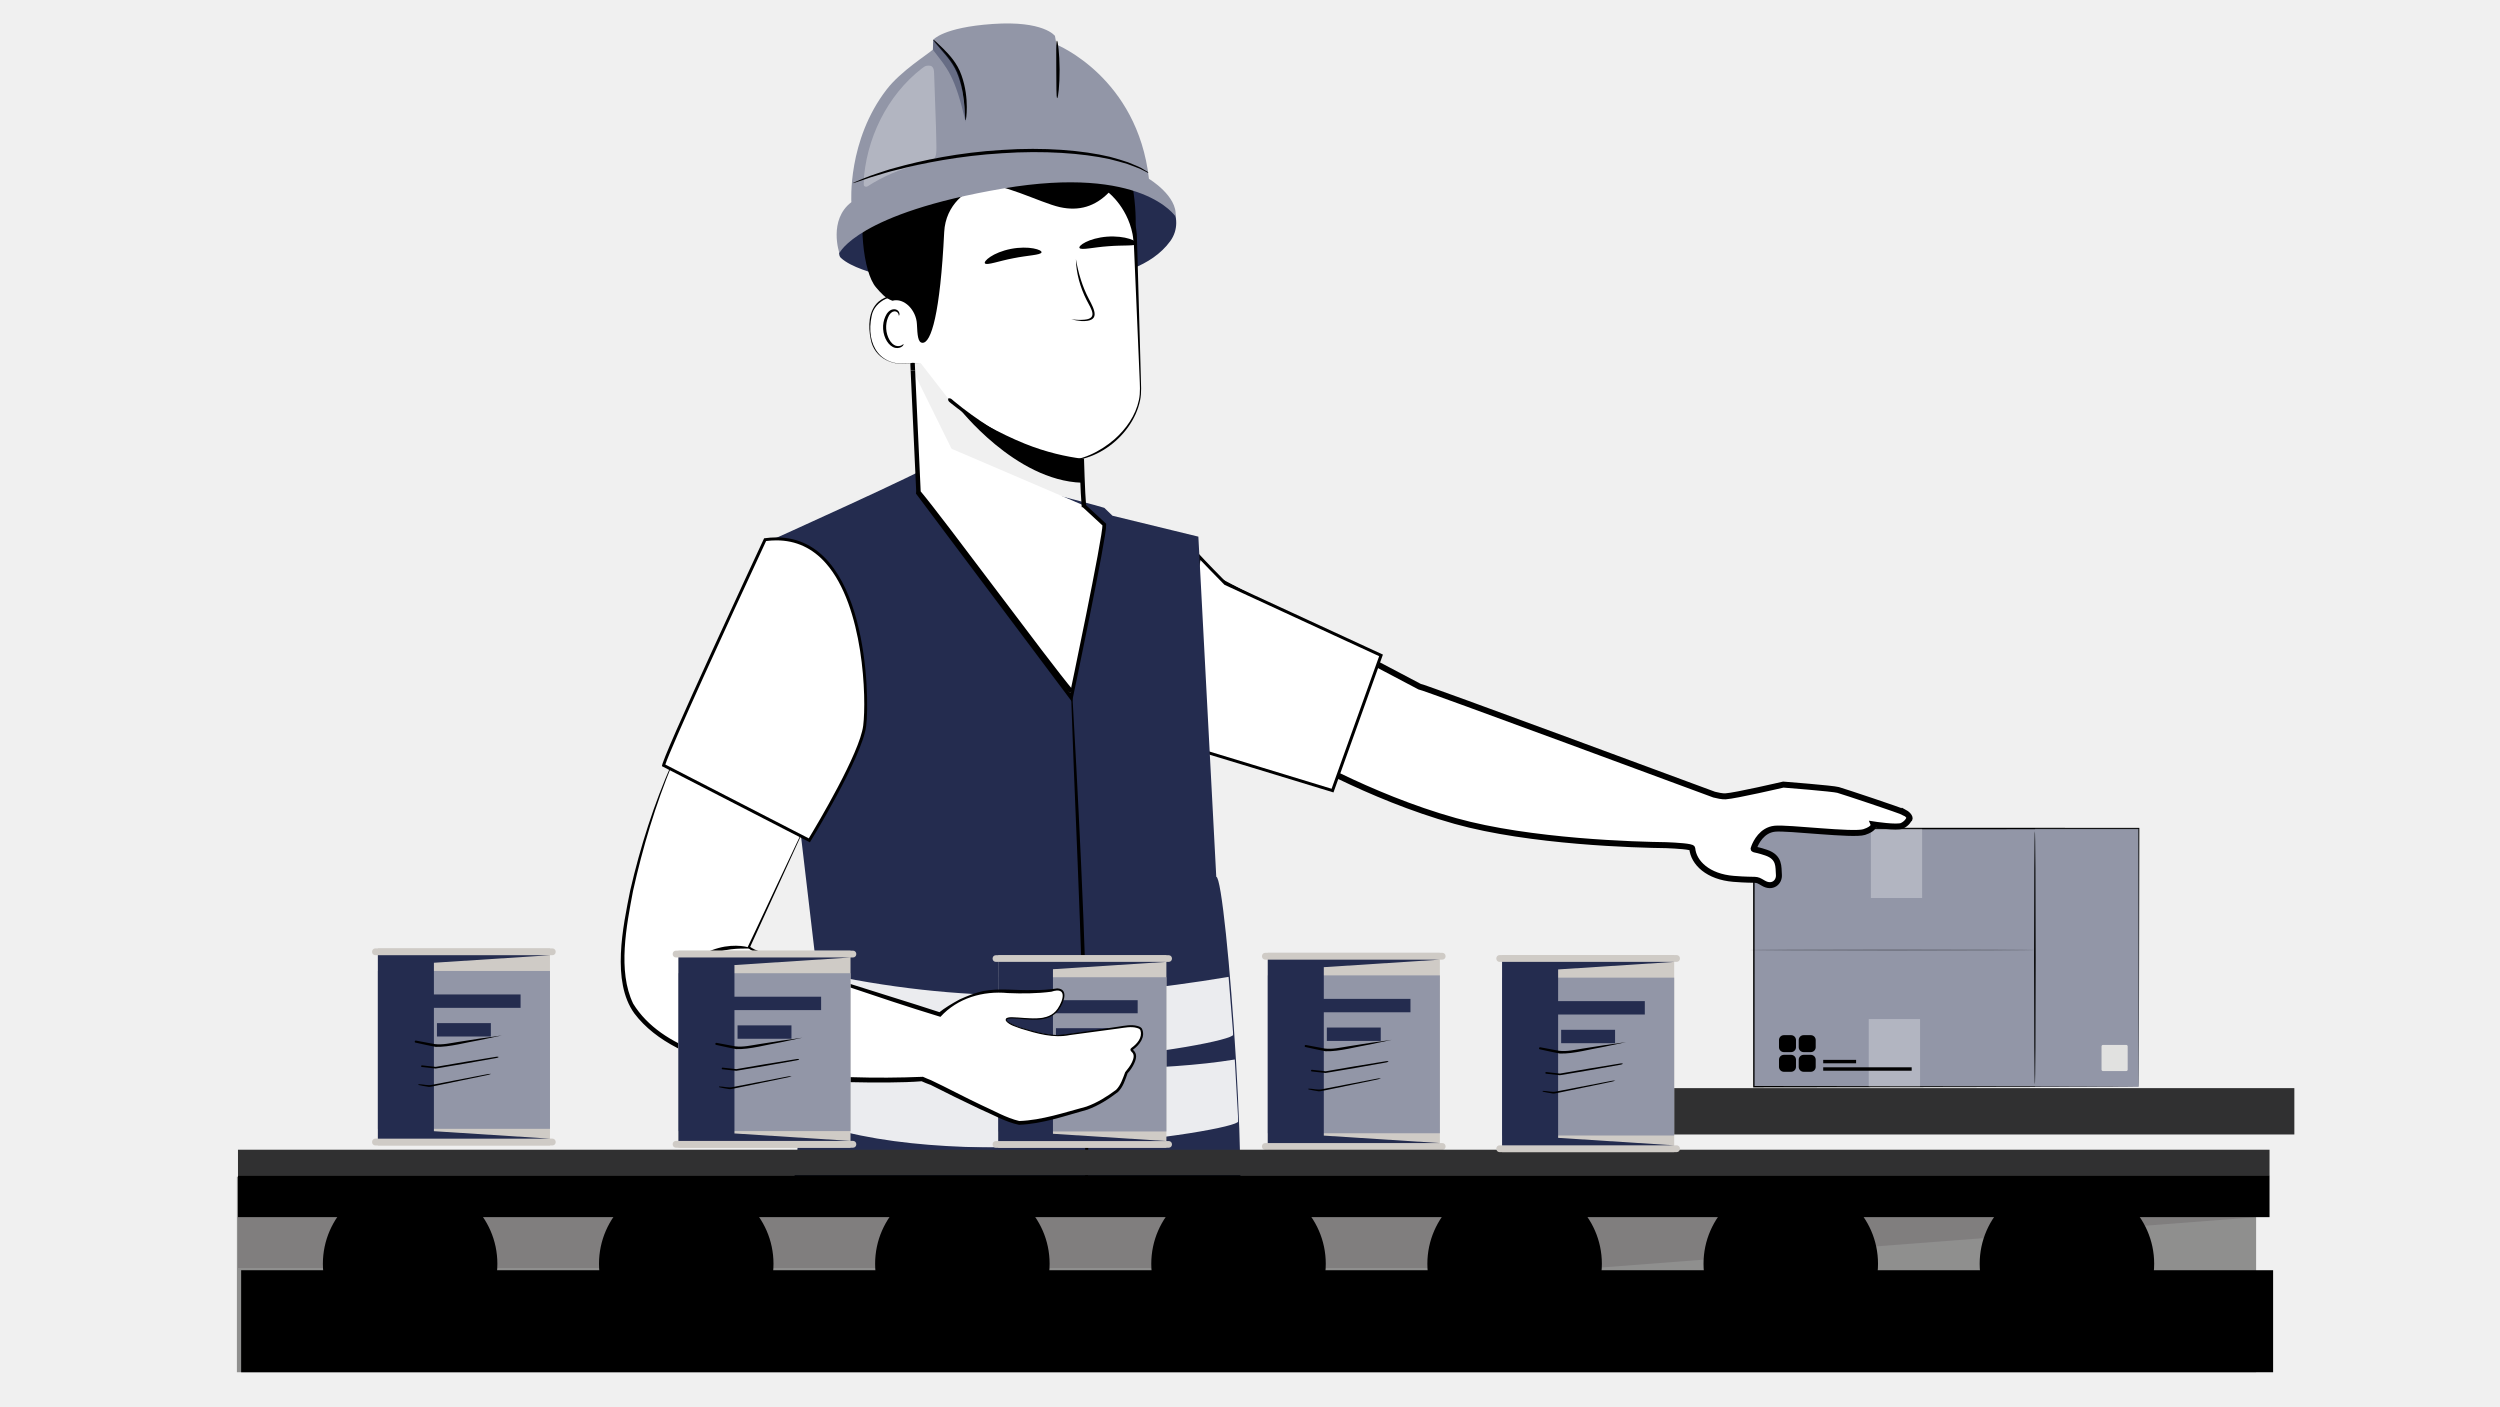
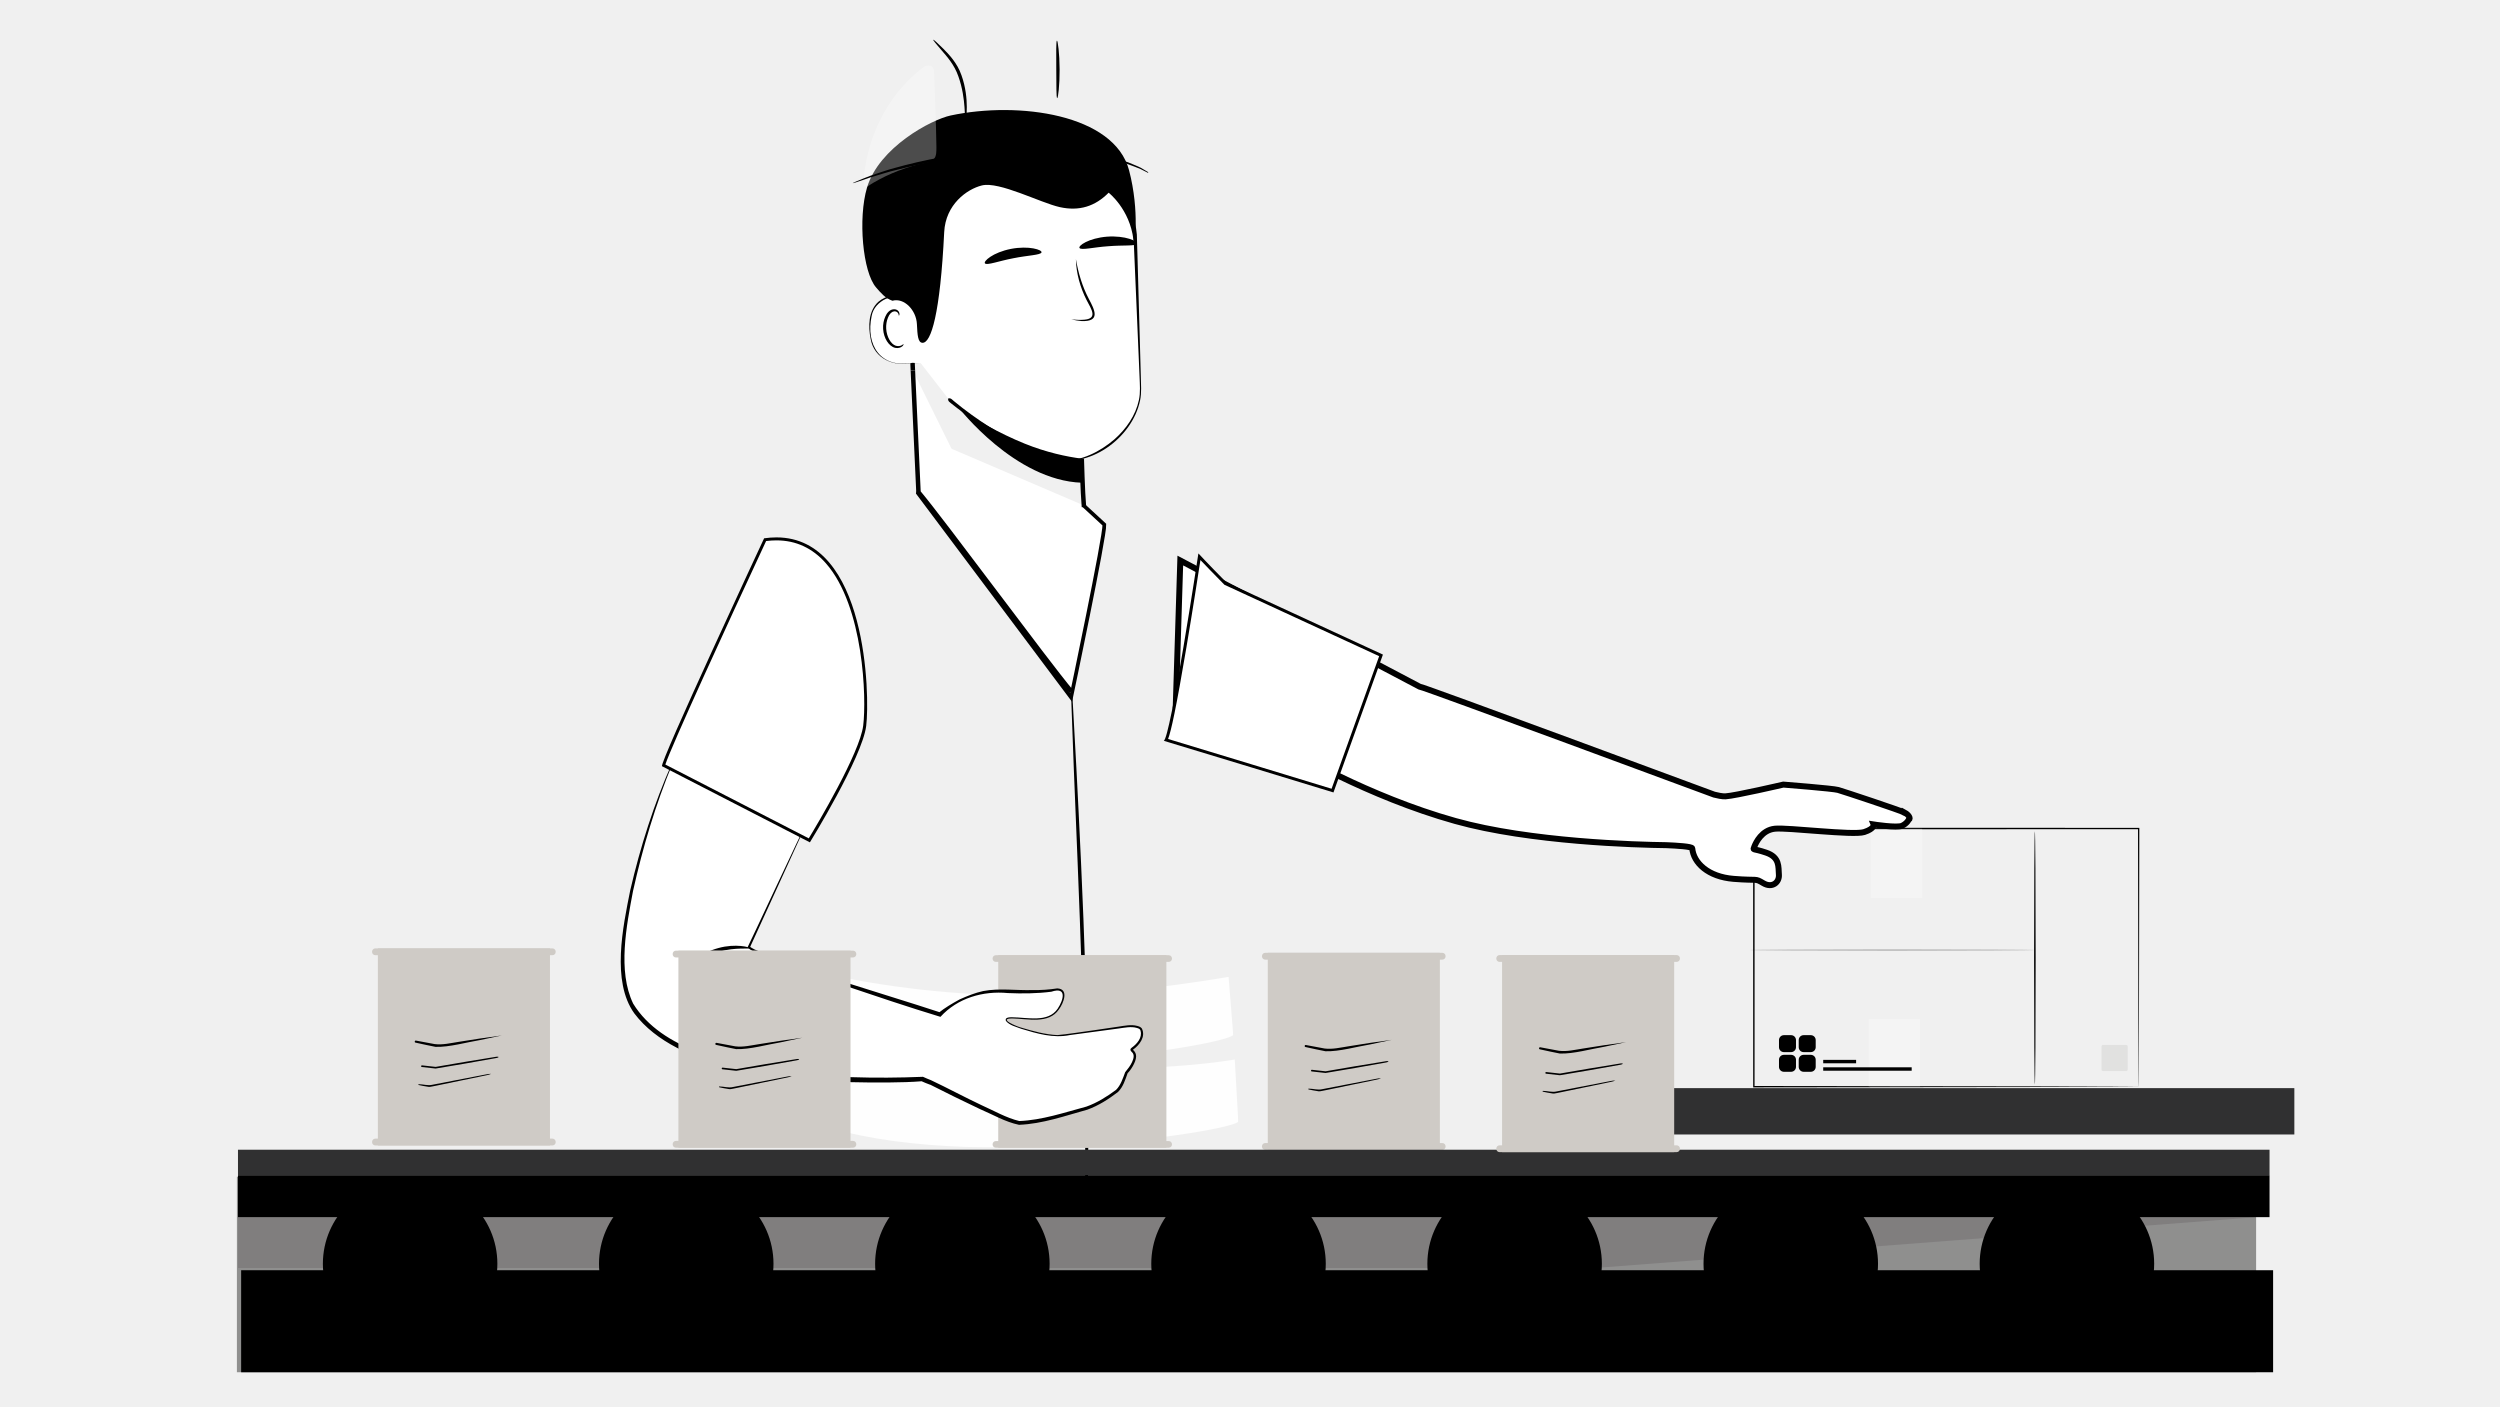
<svg xmlns="http://www.w3.org/2000/svg" width="640" height="360" viewBox="0 0 640 360" fill="none">
-   <path d="M547.494 212.109H448.984V278.2H547.494V212.109Z" fill="#9296A7" />
+   <defs>
+     <ref id="colorOne" param="c1" default="#242C4F" />
+     <ref id="colorTwo" param="c2" default="#9296A7" />
+   </defs>
+   <path d="M547.494 212.109H448.984V278.2H547.494V212.109Z" fill="url(#colorTwo)" />
  <path d="M547.492 278.2C547.492 278.2 547.483 277.783 547.475 276.996C547.475 276.201 547.467 275.029 547.459 273.503C547.451 270.445 547.435 265.957 547.419 260.208C547.395 248.727 547.371 232.221 547.331 212.109L547.492 212.27C520.331 212.278 486.097 212.294 448.99 212.31H448.982L449.182 212.109C449.182 235.657 449.166 258.049 449.166 278.2L448.982 278.015C477.981 278.056 502.58 278.088 519.946 278.104C528.632 278.128 535.513 278.144 540.226 278.152C542.578 278.16 544.384 278.168 545.621 278.176C546.231 278.176 546.697 278.184 547.018 278.184C547.331 278.184 547.5 278.192 547.5 278.192C547.5 278.192 547.347 278.192 547.042 278.2C546.721 278.2 546.271 278.2 545.669 278.208C544.441 278.208 542.65 278.224 540.314 278.232C535.609 278.24 528.753 278.256 520.082 278.28C502.684 278.305 478.045 278.337 448.998 278.369H448.813V278.184C448.813 258.033 448.805 235.641 448.797 212.093V211.893H449.006C486.113 211.909 520.347 211.925 547.508 211.933H547.668V212.093C547.628 232.253 547.604 248.784 547.58 260.297C547.564 266.029 547.548 270.501 547.54 273.552C547.54 275.061 547.524 276.225 547.524 277.012C547.524 277.791 547.508 278.184 547.508 278.184" fill="black" />
  <g opacity="0.3">
    <mask id="mask0_5018_8256" style="mask-type:luminance" maskUnits="userSpaceOnUse" x="478" y="212" width="15" height="18">
      <path d="M492.122 212.109H478.883V229.893H492.122V212.109Z" fill="white" />
    </mask>
    <g mask="url(#mask0_5018_8256)">
      <path d="M492.122 212.109H478.883V229.893H492.122V212.109Z" fill="white" />
    </g>
  </g>
  <g opacity="0.3">
    <mask id="mask1_5018_8256" style="mask-type:luminance" maskUnits="userSpaceOnUse" x="478" y="260" width="14" height="19">
      <path d="M491.575 260.873H478.336V278.191H491.575V260.873Z" fill="white" />
    </mask>
    <g mask="url(#mask1_5018_8256)">
      <path d="M491.575 260.873H478.336V278.191H491.575V260.873Z" fill="white" />
    </g>
  </g>
  <g opacity="0.3">
    <mask id="mask2_5018_8256" style="mask-type:luminance" maskUnits="userSpaceOnUse" x="447" y="243" width="74" height="1">
      <path d="M520.933 243.004H447.914V243.405H520.933V243.004Z" fill="white" />
    </mask>
    <g mask="url(#mask2_5018_8256)">
      <path d="M520.925 243.205C520.925 243.317 504.579 243.405 484.42 243.405C464.26 243.405 447.914 243.317 447.914 243.205C447.914 243.092 464.26 243.004 484.42 243.004C504.579 243.004 520.925 243.092 520.925 243.205Z" fill="black" />
    </g>
  </g>
  <g opacity="0.61">
    <mask id="mask3_5018_8256" style="mask-type:luminance" maskUnits="userSpaceOnUse" x="520" y="212" width="28" height="67">
      <path d="M547.527 212.109H520.969V278.2H547.527V212.109Z" fill="white" />
    </mask>
    <g mask="url(#mask3_5018_8256)">
-       <path d="M547.527 212.109H520.969V278.2H547.527V212.109Z" fill="#9296A7" />
+       <path d="M547.527 212.109H520.969V278.2H547.527V212.109Z" fill="url(#colorTwo)" />
    </g>
  </g>
  <path d="M544.319 274.194H538.362C538.161 274.194 537.992 274.025 537.992 273.824V267.867C537.992 267.667 538.161 267.498 538.362 267.498H544.319C544.519 267.498 544.688 267.667 544.688 267.867V273.824C544.688 274.025 544.519 274.194 544.319 274.194Z" fill="#E1E1E0" />
  <path d="M520.927 277.645C520.815 277.645 520.727 263.13 520.727 245.218C520.727 227.307 520.815 212.791 520.927 212.791C521.04 212.791 521.128 227.307 521.128 245.218C521.128 263.13 521.04 277.645 520.927 277.645Z" fill="black" />
  <path d="M487.607 208.039C486.531 207.453 471.879 202.604 470.555 202.227C469.23 201.849 456.537 200.854 456.537 200.854C456.537 200.854 444.245 203.72 441.716 203.864C441.339 203.889 440.841 203.832 440.263 203.736C439.821 203.664 439.332 203.551 438.826 203.423C438.826 203.423 364.578 175.893 363.366 175.757L302.156 143.498L300.992 180.855L330.473 192.175C330.473 192.175 350.087 203.889 372.566 210.175C391.763 215.554 419.036 216.269 426.59 216.365C429.135 216.469 433.174 216.702 433.214 217.184C433.551 220.893 437.268 224.466 443.804 224.988C450.339 225.509 449.151 224.755 451.415 226.095C453.687 227.444 455.557 225.879 455.397 223.896C455.236 221.913 455.662 219.48 452.137 218.276C448.613 217.071 448.701 217.794 449.11 216.734C449.52 215.682 451.021 212.503 454.345 212.15C457.669 211.797 474.424 213.916 477.226 213.009C480.02 212.102 479.619 211.058 479.619 211.058C479.619 211.058 485.664 212.005 486.949 211.387C488.233 210.769 488.659 209.798 488.659 209.798C489.189 209.637 488.691 208.609 487.607 208.023" fill="white" />
  <path d="M487.607 208.039C486.531 207.453 471.879 202.604 470.555 202.227C469.23 201.849 456.537 200.854 456.537 200.854C456.537 200.854 444.245 203.72 441.716 203.864C441.339 203.889 440.841 203.832 440.263 203.736C439.821 203.664 439.332 203.551 438.826 203.423C438.826 203.423 364.578 175.893 363.366 175.757L302.156 143.498L300.992 180.855L330.473 192.175C330.473 192.175 350.087 203.889 372.566 210.175C391.763 215.554 419.036 216.269 426.59 216.365C429.135 216.469 433.174 216.702 433.214 217.184C433.551 220.893 437.268 224.466 443.804 224.988C450.339 225.509 449.151 224.755 451.415 226.095C453.687 227.444 455.557 225.879 455.397 223.896C455.236 221.913 455.662 219.48 452.137 218.276C448.613 217.071 448.701 217.794 449.11 216.734C449.52 215.682 451.021 212.503 454.345 212.15C457.669 211.797 474.424 213.916 477.226 213.009C480.02 212.102 479.619 211.058 479.619 211.058C479.619 211.058 485.664 212.005 486.949 211.387C488.233 210.769 488.659 209.798 488.659 209.798C489.189 209.637 488.691 208.609 487.607 208.023V208.039Z" stroke="black" stroke-width="1.53" stroke-miterlimit="10" />
  <path d="M341.123 202.394C337.285 201.222 303.429 190.881 298.523 189.428C299.182 187.991 300.418 183.029 303.341 165.671C305.043 155.58 306.608 145.391 307.042 142.533C307.973 143.521 310.109 145.777 313.641 149.341L313.689 149.39L353.543 167.783L341.123 202.394Z" fill="white" />
  <path d="M307.31 143.368C308.426 144.54 310.409 146.611 313.371 149.614L313.468 149.71L313.596 149.767L353.064 167.983L340.885 201.92C335.659 200.322 304.99 190.961 299.032 189.179C299.819 187.099 301.08 181.415 303.721 165.735C305.295 156.414 306.748 147.005 307.31 143.368ZM306.788 141.682C306.788 141.682 299.554 189.484 297.908 189.644C299.924 190.206 341.367 202.867 341.367 202.867L354.028 167.574L313.917 149.06C308.972 144.058 306.788 141.674 306.788 141.674M297.828 189.62C297.828 189.62 297.836 189.62 297.868 189.636C297.876 189.636 297.884 189.636 297.892 189.636C297.892 189.636 297.892 189.636 297.9 189.636C297.852 189.62 297.828 189.62 297.828 189.62Z" fill="black" />
-   <path d="M201.718 316.881L209.065 248.14L196.211 138.84C196.211 138.84 238.73 119.7 238.296 119.01C237.871 118.319 280.992 129.318 282.702 130.009L284.79 132.024L306.78 137.379L311.364 224.464C313.925 224.376 320.814 318.205 315.74 319.883C315.74 319.883 288.186 330.409 248.372 326.515C208.559 322.621 201.727 316.881 201.727 316.881" fill="#242C4F" />
+   <path d="M201.718 316.881L209.065 248.14L196.211 138.84C196.211 138.84 238.73 119.7 238.296 119.01C237.871 118.319 280.992 129.318 282.702 130.009L284.79 132.024L306.78 137.379L311.364 224.464C313.925 224.376 320.814 318.205 315.74 319.883C315.74 319.883 288.186 330.409 248.372 326.515C208.559 322.621 201.727 316.881 201.727 316.881" fill="url(#colorOne)" />
  <g opacity="0.91">
    <mask id="mask4_5018_8256" style="mask-type:luminance" maskUnits="userSpaceOnUse" x="205" y="270" width="112" height="24">
      <path d="M317.001 270.373H205.453V293.776H317.001V270.373Z" fill="white" />
    </mask>
    <g mask="url(#mask4_5018_8256)">
      <path d="M317.001 287.064C317.001 289.553 240.714 301.315 205.453 286.221L207.147 270.373C207.147 270.373 279.476 277.27 316.102 271.232L317.001 287.064Z" fill="white" />
    </g>
  </g>
  <g opacity="0.91">
    <mask id="mask5_5018_8256" style="mask-type:luminance" maskUnits="userSpaceOnUse" x="206" y="248" width="110" height="25">
      <path d="M315.706 248.775H206.703V272.026H315.706V248.775Z" fill="white" />
    </mask>
    <g mask="url(#mask5_5018_8256)">
      <path d="M315.706 264.873C315.706 267.361 241.619 279.765 206.703 264.672L208.534 248.775C246.412 257.141 278.285 256.13 314.518 250.084L315.706 264.873Z" fill="white" />
    </g>
  </g>
  <path d="M277.576 327.005C277.576 327.005 277.656 326.475 277.729 325.456C277.793 324.356 277.873 322.87 277.97 321.008C278.17 317.146 278.355 311.55 278.475 304.63C278.748 290.796 278.596 271.68 277.913 250.582C277.231 229.475 276.276 210.391 275.553 196.582C275.176 189.741 274.871 184.178 274.654 180.228C274.533 178.365 274.437 176.888 274.365 175.788C274.293 174.768 274.236 174.238 274.196 174.238C274.164 174.238 274.156 174.776 274.172 175.796C274.204 176.896 274.236 178.381 274.284 180.252C274.429 184.21 274.638 189.773 274.887 196.622C275.433 210.439 276.284 229.531 276.974 250.622C277.648 271.705 277.905 290.804 277.809 304.63C277.769 311.542 277.697 317.138 277.6 321C277.576 322.862 277.552 324.348 277.536 325.456C277.536 326.475 277.544 327.013 277.576 327.013" fill="black" />
  <path d="M277.334 129.343L282.713 134.304C282.882 137.219 274.195 178.534 274.195 178.534L235.016 126.268L239.632 113.189" fill="white" />
  <path d="M277.334 129.343L282.713 134.304C282.882 137.219 274.195 178.534 274.195 178.534L235.016 126.268L239.632 113.189" stroke="black" stroke-width="0.96" stroke-miterlimit="10" />
-   <path d="M299.842 52.422C298.597 50.214 297.289 48.608 294.952 47.612C274.078 38.741 250.017 39.504 228.292 46.031C222.648 47.725 212.588 63.549 215.253 66.006C217.919 68.463 223.37 69.883 226.863 70.847C243.474 75.439 261.128 74.227 278.157 71.561C282.155 70.935 286.169 70.221 289.935 68.751C293.7 67.274 297.241 64.986 299.609 61.703C301.616 58.917 301.536 55.408 299.85 52.413" fill="#242C4F" />
+   <path d="M299.842 52.422C298.597 50.214 297.289 48.608 294.952 47.612C274.078 38.741 250.017 39.504 228.292 46.031C222.648 47.725 212.588 63.549 215.253 66.006C217.919 68.463 223.37 69.883 226.863 70.847C243.474 75.439 261.128 74.227 278.157 71.561C282.155 70.935 286.169 70.221 289.935 68.751C293.7 67.274 297.241 64.986 299.609 61.703C301.616 58.917 301.536 55.408 299.85 52.413" fill="url(#colorOne)" />
  <path d="M233.695 94.82L235.132 126.011C241.579 133.694 267.8 169.357 274.255 177.04" fill="white" />
  <path d="M233.695 94.82L235.132 126.011C241.579 133.694 267.8 169.357 274.255 177.04" stroke="black" stroke-width="1.15" stroke-miterlimit="10" />
  <path d="M233.609 92.879L233.698 94.822" stroke="black" stroke-width="1.15" stroke-miterlimit="10" />
  <path d="M277.492 129.8C277.154 125.906 276.93 117.404 276.93 117.404L277.492 129.8Z" fill="white" />
  <path d="M277.492 129.8C277.154 125.906 276.93 117.404 276.93 117.404" stroke="black" stroke-width="1.15" stroke-miterlimit="10" />
  <path d="M242.722 102.015C251.755 109.987 267.796 117.992 272.051 118.008C282.841 118.064 292.764 107.972 291.961 98.643L290.588 59.881C289.786 50.552 281.564 43.632 272.235 44.434L246.648 46.634C237.319 47.437 230.399 55.658 231.202 64.987L232.213 76.781C231.338 76.067 230.214 75.665 229.002 75.786C225.895 76.091 222.442 77.873 222.675 84.296C223.02 93.794 230.961 93.457 233.602 92.887L235.754 93.031" fill="white" />
  <path d="M242.724 102.013C243.431 101.82 243.728 102.31 244.162 102.655C249.982 107.464 256.437 111.495 263.173 114.899C265.911 116.143 268.689 117.54 271.691 117.966C276.733 118.11 281.582 115.67 285.324 112.442C288.286 109.809 290.727 106.356 291.554 102.422C291.987 100.455 291.795 98.448 291.723 96.425L291.466 90.364C291.281 85.924 290.326 64.038 290.165 60.08C289.723 54.171 285.894 48.68 280.458 46.271C276.773 44.505 272.759 44.705 268.769 45.139L256.686 46.142C253.178 46.496 248.063 46.705 244.659 47.283C240.757 48.045 237.217 50.349 234.816 53.513C232.416 56.668 231.155 60.706 231.452 64.688L232.44 76.771L232.48 77.293L232.079 76.956C228.98 74.483 223.849 77.02 223.151 80.85C221.537 88.349 225.439 94.386 233.604 92.877L235.764 93.037C235.764 93.037 233.596 92.909 233.612 92.909C228.883 93.984 223.761 91.873 222.878 86.727C222.252 83.564 222.284 79.662 224.813 77.301C226.82 75.567 230.176 74.796 232.36 76.619L231.998 76.811L230.939 64.729C230.192 56.427 236.318 48.238 244.523 46.648C248.039 46.038 253.049 45.813 256.622 45.428L268.705 44.352C270.712 44.2 272.727 43.895 274.814 44.023C281.061 44.336 286.929 48.326 289.483 54.051C290.35 55.937 290.871 57.969 291.032 60.048L291.209 66.109L291.883 90.364L292.052 96.425C292.076 98.432 292.293 100.496 291.859 102.511C289.836 112.265 278.572 120.39 268.745 117.323C259.729 114.032 251.114 109.359 243.6 103.354C243.19 102.968 242.628 102.776 242.724 102.037" fill="black" />
  <path d="M290.15 61.341C290.431 63.653 291.812 54.132 289.042 43.598C285.26 29.235 260.765 25.855 243.368 29.564C238.438 30.616 224.998 37.737 221.956 48.03C219.627 55.89 220.848 69.651 224.284 73.593C225.544 75.038 226.628 76.362 228.459 76.989C231.453 76.154 234.568 79.405 234.729 82.97C234.865 85.804 234.978 87.683 236.126 87.755C238.366 87.9 240.686 80.329 241.714 59.438C242.059 52.333 247.542 48.423 251.348 47.476C255.78 46.368 266.321 51.908 271.307 53.024C276.301 54.132 280.371 52.815 283.815 49.331C283.815 49.331 289.21 53.497 290.158 61.341" fill="black" />
  <path d="M231.305 88.101C231.257 88.069 231.112 88.246 230.783 88.414C230.462 88.575 229.9 88.703 229.298 88.503C228.077 88.101 226.993 86.231 226.865 84.175C226.801 83.139 226.977 82.144 227.323 81.317C227.644 80.474 228.158 79.872 228.76 79.743C229.354 79.583 229.803 79.928 229.948 80.241C230.117 80.554 230.044 80.787 230.109 80.803C230.141 80.827 230.349 80.603 230.237 80.137C230.181 79.912 230.036 79.647 229.763 79.438C229.482 79.222 229.073 79.125 228.655 79.189C227.78 79.278 227.018 80.121 226.648 81.028C226.231 81.943 225.998 83.067 226.078 84.231C226.231 86.528 227.483 88.631 229.153 89.049C229.964 89.225 230.622 88.96 230.96 88.679C231.305 88.382 231.353 88.125 231.313 88.109" fill="black" />
  <path d="M266.63 64.617C266.389 65.308 263.145 65.356 259.42 66.11C255.679 66.817 252.732 67.973 252.162 67.443C251.906 67.186 252.371 66.512 253.527 65.741C254.675 64.97 256.546 64.159 258.786 63.718C261.026 63.284 263.121 63.324 264.542 63.589C265.971 63.854 266.726 64.288 266.622 64.617" fill="black" />
  <path d="M291.07 62.393C290.749 63.051 287.522 62.714 283.732 63.035C279.935 63.292 276.876 64.103 276.37 63.509C276.145 63.228 276.683 62.61 277.928 61.984C279.156 61.357 281.115 60.763 283.387 60.587C285.667 60.418 287.747 60.699 289.119 61.133C290.508 61.566 291.207 62.088 291.062 62.393" fill="black" />
  <path d="M275.439 66.383C276.049 69.891 277.06 73.311 278.714 76.467C280.28 79.413 281.789 82.368 276.892 82.191C275.985 82.119 275.101 81.966 274.234 81.749C275.126 81.83 276.017 81.918 276.9 81.878C281.332 81.822 279.437 79.269 278.136 76.756C276.523 73.544 275.519 69.98 275.431 66.383" fill="black" />
-   <path d="M300.941 55.44C300.941 55.44 292.463 42.209 256.817 48.255C219.42 54.597 214.884 64.81 214.884 64.81C214.884 64.81 211.985 56.323 217.951 51.755C217.951 51.755 216.891 35.939 227.023 22.852C230.644 18.172 237.428 13.965 238.817 12.696L238.921 10.167C238.921 10.167 241.402 7.02 254.103 6.137C267.222 5.222 270.064 9.188 270.064 9.188L270.473 11.42C270.473 11.42 291.179 19.77 294.133 45.782C294.133 45.782 301.503 50.182 300.949 55.432" fill="#9296A7" />
+   <path d="M300.941 55.44C300.941 55.44 292.463 42.209 256.817 48.255C219.42 54.597 214.884 64.81 214.884 64.81C214.884 64.81 211.985 56.323 217.951 51.755C217.951 51.755 216.891 35.939 227.023 22.852C230.644 18.172 237.428 13.965 238.817 12.696L238.921 10.167C238.921 10.167 241.402 7.02 254.103 6.137C267.222 5.222 270.064 9.188 270.064 9.188L270.473 11.42C270.473 11.42 291.179 19.77 294.133 45.782C294.133 45.782 301.503 50.182 300.949 55.432" fill="url(#colorTwo)" />
  <path d="M238.913 10.175C239.001 10.095 239.956 10.962 241.45 12.439C242.903 13.9 245.047 16.108 246.13 19.247C247.238 22.322 247.495 25.293 247.503 27.396C247.503 29.508 247.287 30.8 247.182 30.792C247.054 30.792 247.062 29.492 246.909 27.42C246.757 25.357 246.403 22.491 245.336 19.536C244.324 16.566 242.373 14.422 241.016 12.848C239.643 11.275 238.824 10.255 238.913 10.175Z" fill="black" />
  <g opacity="0.39">
    <mask id="mask6_5018_8256" style="mask-type:luminance" maskUnits="userSpaceOnUse" x="238" y="10" width="10" height="22">
      <path d="M247.235 10.178H238.797V31.333H247.235V10.178Z" fill="white" />
    </mask>
    <g mask="url(#mask6_5018_8256)">
-       <path d="M238.901 10.178C241.125 12.562 244.971 16.681 245.814 20.278C246.657 23.874 246.946 27.616 247.227 31.333C244.409 19.242 242.554 17.588 238.789 12.707L238.893 10.178H238.901Z" fill="#242C4F" />
+       <path d="M238.901 10.178C241.125 12.562 244.971 16.681 245.814 20.278C246.657 23.874 246.946 27.616 247.227 31.333C244.409 19.242 242.554 17.588 238.789 12.707L238.893 10.178H238.901Z" fill="url(#colorOne)" />
    </g>
  </g>
  <g opacity="0.3">
    <mask id="mask7_5018_8256" style="mask-type:luminance" maskUnits="userSpaceOnUse" x="221" y="16" width="19" height="32">
      <path d="M239.777 16.736H221.055V47.831H239.777V16.736Z" fill="white" />
    </mask>
    <g mask="url(#mask7_5018_8256)">
      <path d="M239.12 18.718C239.104 18.165 239.063 17.57 238.71 17.161C238.365 16.759 237.787 16.663 237.289 16.792C236.791 16.92 236.358 17.241 235.948 17.562C227.205 24.338 221.593 35.53 221.055 47.099C221.031 47.661 221.617 48.014 222.067 47.725C226.121 45.076 230.537 43.286 235.17 42.041C236.687 41.632 238.911 41.64 239.489 40.01C239.834 39.039 239.802 37.963 239.762 36.927C239.553 30.858 239.336 24.788 239.128 18.718" fill="white" />
    </g>
  </g>
  <path d="M270.641 25.125C270.4 25.109 270.432 21.817 270.408 17.763C270.392 13.708 270.336 10.417 270.576 10.393C270.801 10.377 271.243 13.668 271.259 17.755C271.283 21.841 270.874 25.141 270.641 25.125Z" fill="black" />
  <path d="M293.934 44.071C293.42 43.766 292.81 43.405 292.087 42.971C291.204 42.514 290.056 42.088 288.747 41.534C287.414 41.053 285.857 40.627 284.139 40.145C277.202 38.484 267.303 37.641 256.464 38.387C245.618 39.029 235.944 41.053 229.111 42.98C227.385 43.413 225.876 43.983 224.535 44.409C223.186 44.834 222.054 45.268 221.131 45.653C220.288 45.998 219.589 46.287 219.019 46.528C218.538 46.737 218.297 46.857 218.305 46.889C218.313 46.913 218.586 46.849 219.084 46.689C219.67 46.488 220.384 46.255 221.243 45.966C222.175 45.629 223.323 45.236 224.68 44.858C226.028 44.473 227.546 43.951 229.272 43.558C236.112 41.783 245.746 39.873 256.521 39.23C267.295 38.492 277.106 39.23 284.002 40.724C285.704 41.165 287.262 41.55 288.587 41.976C289.887 42.482 291.043 42.851 291.942 43.261C292.729 43.662 293.38 43.991 293.926 44.264C293.926 44.2 293.926 44.136 293.926 44.063" fill="black" />
  <path d="M276.95 117.42C273.04 116.906 267.958 115.847 262.33 113.575C255.924 110.989 248.746 106.967 245.406 104.342C245.406 104.342 259.809 123.016 276.95 123.578V117.42Z" fill="black" />
  <path d="M298.596 244.527H255.547V293.814H298.596V244.527Z" fill="#CFCBC6" />
-   <path d="M298.596 250.172H255.547V289.656H298.596V250.172Z" fill="#9296A7" />
+   <path d="M298.596 250.172H255.547V289.656H298.596V250.172Z" fill="url(#colorTwo)" />
  <path d="M299.214 246.239H254.92C254.471 246.239 254.109 245.878 254.109 245.428V245.348C254.109 244.898 254.471 244.537 254.92 244.537H299.214C299.663 244.537 300.024 244.906 300.024 245.348V245.428C300.024 245.878 299.655 246.239 299.214 246.239Z" fill="#CFCBC6" />
-   <path d="M291.243 256.049H264.797V259.397H291.243V256.049Z" fill="#242C4F" />
-   <path d="M283.808 263.219H270.32V266.567H283.808V263.219Z" fill="#242C4F" />
+   <path d="M291.243 256.049H264.797V259.397H291.243V256.049Z" fill="url(#colorOne)" />
+   <path d="M283.808 263.219H270.32V266.567H283.808V263.219Z" fill="url(#colorOne)" />
  <path d="M299.214 293.815H254.92C254.471 293.815 254.109 293.454 254.109 293.004V292.924C254.109 292.475 254.471 292.113 254.92 292.113H299.214C299.663 292.113 300.024 292.483 300.024 292.924V293.004C300.024 293.454 299.655 293.815 299.214 293.815Z" fill="#CFCBC6" />
-   <path d="M298.588 292.113H255.547V246.238H298.588L269.557 248.117V290.251L298.588 292.113Z" fill="#242C4F" />
+   <path d="M298.588 292.113H255.547V246.238H298.588L269.557 248.117V290.251L298.588 292.113Z" fill="url(#colorOne)" />
  <path d="M265.07 267.585C266.323 267.81 268.547 268.22 269.767 268.468C271.742 268.717 273.773 268.212 275.748 267.915L281.143 267.064C282.942 266.791 284.748 266.534 286.555 266.301C283.488 267.007 278.984 267.874 275.836 268.485C273.596 268.846 271.244 269.528 268.964 268.942C268.097 268.774 265.841 268.276 264.958 268.083C264.645 268.019 264.741 267.521 265.054 267.585" fill="black" />
  <path d="M266.578 273.783L270.039 274.168H269.983C274.19 273.454 280.62 272.33 284.779 271.696C285.959 271.447 286.112 271.824 284.835 272.009C280.709 272.779 274.206 273.887 269.999 274.586L266.538 274.201C266.273 274.176 266.314 273.759 266.587 273.791" fill="black" />
  <path d="M265.806 278.497C266.737 278.521 267.693 278.738 268.608 278.746C269.74 278.521 273.61 277.774 274.806 277.549C276.885 277.14 280.667 276.409 282.714 276.032C283.091 275.96 283.469 275.879 283.862 275.912C283.268 276.217 282.28 276.321 281.63 276.482C278.403 277.172 273.61 278.135 270.366 278.818L269.242 279.043C268.913 279.123 268.351 279.227 268.038 279.123C267.283 279.003 266.52 278.866 265.774 278.697C265.653 278.673 265.677 278.473 265.806 278.489" fill="black" />
  <path d="M173.779 194.864C173.104 194.591 172.695 194.471 172.598 194.527C171.651 195.097 152.696 242.859 161.985 257.832C171.234 272.749 202.023 277.719 236.168 276.258C237.34 276.779 238.127 277.117 238.288 277.101C241.844 278.915 257.621 286.887 260.527 287.417C263.811 288.019 277.724 283.861 278.487 283.596C280.871 282.793 284.845 280.224 286.025 279.212C287.206 278.2 288.362 274.58 288.362 274.58C288.362 274.58 290.024 272.821 290.449 270.999C290.923 269 289.108 268.992 289.879 268.438C290.65 267.884 293.099 265.893 292.143 263.508C291.83 262.737 289.582 262.593 288.811 262.681C288.041 262.77 273.172 264.961 270.787 265.122C268.403 265.275 257.38 262.625 257.588 261.003C257.805 259.382 267.801 262.882 270.723 258.587C273.645 254.283 272.072 252.614 269.366 253.497C268.764 253.697 263.883 253.962 259.612 253.81C253.092 253.585 251.551 253.585 246.164 255.889C245.377 256.226 241.965 258.29 240.6 259.679C237.501 258.715 193.818 245.035 191.714 242.433L206.142 211.379C206.142 211.379 205.933 211.267 205.548 211.058" fill="white" />
  <path d="M173.756 194.92C173.371 194.791 172.985 194.574 172.624 194.598C172.544 194.703 172.48 194.831 172.415 194.952L172.174 195.466C167.807 205.983 164.531 216.982 162.059 228.085C160.389 236.941 158.06 248.566 162.091 256.932C169.421 268.846 186.835 272.371 199.793 274.298C211.859 275.879 224.095 276.152 236.282 275.662C236.844 275.887 237.792 276.361 238.321 276.522C242.304 278.392 247.016 280.921 251.279 282.928C254.443 284.333 257.582 286.18 260.938 286.983C266.758 286.766 272.499 284.799 278.119 283.29C280.824 282.342 283.402 280.72 285.706 279.01C286.902 277.846 287.456 276.04 288.042 274.49C288.684 273.671 289.407 272.82 289.824 271.849C290.202 270.99 290.523 269.978 289.712 269.28C289.632 269.167 289.495 269.127 289.399 268.814C289.343 268.509 289.551 268.332 289.728 268.204C291.069 267.249 292.482 265.619 291.976 263.893C291.888 263.371 291.446 263.282 291.013 263.146C289.592 262.72 287.874 263.09 286.412 263.29C283.273 263.724 277.019 264.575 273.88 264.977C269.649 265.844 265.442 264.591 261.412 263.363C260.087 262.833 258.441 262.512 257.51 261.34C257.156 260.392 258.561 260.416 259.131 260.424C262.921 260.432 268.316 261.91 270.781 258.2C272.266 255.977 273.213 252.524 269.143 253.881C265.466 254.355 261.725 254.387 258.031 254.226C251.649 253.608 245.138 255.495 240.754 260.312C232.364 257.759 224.063 254.957 215.761 252.155C208.6 249.674 201.398 247.282 194.422 244.295C193.346 243.765 192.27 243.428 191.379 242.513L191.459 242.336C191.491 242.424 206.103 211.049 206.103 211.458L205.509 211.137L205.565 211.025L206.167 211.338C206.24 211.378 206.223 211.362 206.199 211.426L191.965 242.569L191.925 242.28C192.206 242.569 192.744 242.834 193.193 243.075C208.616 249.578 224.866 253.961 240.754 259.196L240.216 259.332C241.95 257.952 243.733 256.908 245.652 255.856C247.61 254.973 249.561 254.178 251.681 253.712C255.904 252.91 260.127 253.592 264.358 253.456C266.486 253.496 268.557 253.351 270.652 253.03C273.775 253.159 272.226 256.892 271.086 258.401C268.485 262.255 263.025 260.778 259.123 260.721C255.294 260.729 260.432 262.849 261.5 263.09C264.478 263.981 267.593 264.848 270.709 264.985C272.94 264.808 277.838 264.037 280.094 263.74L286.348 262.817C287.857 262.592 289.624 262.207 291.149 262.64C291.567 262.753 292.056 262.905 292.329 263.315C293.341 265.41 291.711 267.522 290.073 268.702C289.961 268.766 289.977 268.846 289.985 268.702C289.953 268.646 290.049 268.782 290.138 268.854C290.33 269.039 290.547 269.288 290.675 269.577C290.804 269.866 290.852 270.187 290.844 270.484C290.812 271.977 289.319 274.145 288.684 274.707C288.05 276.425 287.536 278.264 286.171 279.58C283.763 281.411 281.226 283.041 278.36 284.076C272.611 285.666 266.895 287.713 260.866 287.954C257.301 287.207 254.138 285.313 250.822 283.9C246.519 281.877 242.263 279.765 238.024 277.621L238.338 277.686C238.225 277.702 238.089 277.67 237.992 277.645C237.406 277.461 236.507 277.043 235.937 276.802C231.264 277.196 223.573 277.172 217.889 277.035C200.82 276.401 173.395 273.993 162.404 259.453C156.471 251.256 159.481 237.206 161.336 227.941C163.913 216.805 167.389 205.854 172.022 195.401L172.279 194.887C172.359 194.759 172.415 194.623 172.52 194.51C172.56 194.446 172.672 194.438 172.712 194.446C173.114 194.51 173.459 194.671 173.812 194.815L173.764 194.928L173.756 194.92Z" fill="black" />
  <path d="M176.932 246.847C177.109 247.08 179.911 244.744 184.134 243.62C188.341 242.432 191.946 243.026 191.978 242.729C192.074 242.512 188.341 241.46 183.885 242.705C179.413 243.901 176.74 246.711 176.94 246.847" fill="black" />
  <path d="M169.883 195.923C170.637 192.824 185.667 160.06 195.879 138.158C196.867 138.021 197.838 137.957 198.777 137.957C203.86 137.957 208.211 139.964 211.703 143.922C221.546 155.074 222.237 178.862 221.37 185.807C220.446 193.161 208.813 212.478 207.199 215.135L169.883 195.931V195.923Z" fill="white" />
  <path d="M198.767 138.335C203.736 138.335 207.991 140.302 211.403 144.172C221.158 155.219 221.841 178.855 220.981 185.751C220.098 192.792 209.204 211.057 207.044 214.622L170.33 195.723C171.718 191.355 186.21 159.763 196.125 138.504C197.024 138.391 197.908 138.335 198.759 138.335M198.767 137.572C197.755 137.572 196.703 137.653 195.611 137.805C195.611 137.805 168.676 195.554 169.479 196.156L207.333 215.642C207.333 215.642 220.741 193.9 221.744 185.856C222.708 178.148 222.009 137.572 198.767 137.572Z" fill="black" />
  <path d="M368.607 243.926H324.547V294.369H368.607V243.926Z" fill="#CFCBC6" />
-   <path d="M368.607 249.697H324.547V290.113H368.607V249.697Z" fill="#9296A7" />
+   <path d="M368.607 249.697H324.547V290.113H368.607V249.697Z" fill="url(#colorTwo)" />
  <path d="M369.235 245.668H323.897C323.44 245.668 323.062 245.291 323.062 244.833V244.753C323.062 244.295 323.44 243.918 323.897 243.918H369.235C369.692 243.918 370.069 244.295 370.069 244.753V244.833C370.069 245.291 369.692 245.668 369.235 245.668Z" fill="#CFCBC6" />
-   <path d="M361.08 255.713H334.016V259.141H361.08V255.713Z" fill="#242C4F" />
-   <path d="M353.473 263.051H339.672V266.479H353.473V263.051Z" fill="#242C4F" />
+   <path d="M361.08 255.713H334.016V259.141H361.08V255.713Z" fill="url(#colorOne)" />
+   <path d="M353.473 263.051H339.672V266.479H353.473V263.051Z" fill="url(#colorOne)" />
  <path d="M369.235 294.369H323.897C323.44 294.369 323.062 293.992 323.062 293.534V293.454C323.062 292.996 323.44 292.619 323.897 292.619H369.235C369.692 292.619 370.069 292.996 370.069 293.454V293.534C370.069 293.992 369.692 294.369 369.235 294.369Z" fill="#CFCBC6" />
-   <path d="M368.607 292.627H324.547V245.668H368.607L338.894 247.595V290.716L368.607 292.627Z" fill="#242C4F" />
+   <path d="M368.607 292.627H324.547V245.668H368.607L338.894 247.595V290.716L368.607 292.627Z" fill="url(#colorOne)" />
  <path d="M334.302 267.522C335.587 267.755 337.859 268.172 339.111 268.421C341.134 268.678 343.214 268.156 345.229 267.851L350.752 266.976C352.599 266.695 354.446 266.438 356.292 266.197C354.47 266.607 352.647 266.992 350.817 267.361C347.372 267.923 342.804 269.248 339.32 269.12C338.694 268.999 337.554 268.758 336.919 268.63L334.19 268.036C333.868 267.972 333.965 267.466 334.294 267.522" fill="black" />
  <path d="M335.839 273.864L339.38 274.257H339.323C343.635 273.527 350.218 272.37 354.465 271.728C355.678 271.471 355.838 271.857 354.521 272.049C350.298 272.844 343.643 273.968 339.34 274.683L335.799 274.289C335.534 274.265 335.566 273.832 335.847 273.872" fill="black" />
  <path d="M335.046 278.69C336.186 278.69 337.367 279.115 338.483 278.834C339.213 278.682 343.436 277.879 344.263 277.718C346.383 277.301 350.26 276.546 352.356 276.161C352.741 276.089 353.127 276.008 353.536 276.04C352.926 276.354 351.914 276.458 351.248 276.627C347.94 277.333 343.035 278.321 339.719 279.019L338.563 279.252C338.218 279.332 337.656 279.445 337.327 279.332C336.548 279.212 335.777 279.075 335.006 278.899C334.878 278.875 334.902 278.674 335.038 278.682" fill="black" />
  <path d="M587.354 278.561H415.68V290.427H587.354V278.561Z" fill="#303031" />
  <path d="M577.565 301.236H60.648V351.296H577.565V301.236Z" fill="#8F8F8E" />
  <path d="M581.001 294.328H60.922V300.855H581.001V294.328Z" fill="#303031" />
  <path d="M581.001 300.855H60.922V311.59H581.001V300.855Z" fill="black" />
  <path d="M127.327 323.528C127.327 335.531 117.323 345.261 104.992 345.261C92.66 345.261 82.656 335.531 82.656 323.528C82.656 311.525 92.652 301.795 104.992 301.795C117.331 301.795 127.327 311.525 127.327 323.528Z" fill="black" />
  <path d="M198.014 323.528C198.014 335.531 188.011 345.261 175.679 345.261C163.347 345.261 153.344 335.531 153.344 323.528C153.344 311.525 163.339 301.795 175.679 301.795C188.019 301.795 198.014 311.525 198.014 323.528Z" fill="black" />
  <path d="M268.702 323.528C268.702 335.531 258.698 345.261 246.367 345.261C234.035 345.261 224.031 335.531 224.031 323.528C224.031 311.525 234.027 301.795 246.367 301.795C258.706 301.795 268.702 311.525 268.702 323.528Z" fill="black" />
  <path d="M339.397 323.528C339.397 335.531 329.394 345.261 317.062 345.261C304.73 345.261 294.727 335.531 294.727 323.528C294.727 311.525 304.722 301.795 317.062 301.795C329.402 301.795 339.397 311.525 339.397 323.528Z" fill="black" />
  <path d="M410.077 323.528C410.077 335.531 400.073 345.261 387.742 345.261C375.41 345.261 365.406 335.531 365.406 323.528C365.406 311.525 375.41 301.795 387.742 301.795C400.073 301.795 410.077 311.525 410.077 323.528Z" fill="black" />
  <path d="M480.772 323.528C480.772 335.531 470.769 345.261 458.437 345.261C446.105 345.261 436.102 335.531 436.102 323.528C436.102 311.525 446.097 301.795 458.437 301.795C470.777 301.795 480.772 311.525 480.772 323.528Z" fill="black" />
  <path d="M551.468 323.528C551.468 335.531 541.464 345.261 529.132 345.261C516.8 345.261 506.797 335.531 506.797 323.528C506.797 311.525 516.8 301.795 529.132 301.795C541.464 301.795 551.468 311.525 551.468 323.528Z" fill="black" />
  <g style="mix-blend-mode:multiply">
    <mask id="mask8_5018_8256" style="mask-type:luminance" maskUnits="userSpaceOnUse" x="60" y="311" width="518" height="14">
      <path d="M577.63 311.592H60.914V324.614H577.63V311.592Z" fill="white" />
    </mask>
    <g mask="url(#mask8_5018_8256)">
      <path d="M577.622 311.592H60.914V324.614H408.196L577.622 311.592Z" fill="#E5E0E3" />
    </g>
  </g>
  <path d="M428.592 244.504H384.531V294.947H428.592V244.504Z" fill="#CFCBC6" />
-   <path d="M428.592 250.275H384.531V290.691H428.592V250.275Z" fill="#9296A7" />
+   <path d="M428.592 250.275H384.531V290.691H428.592V250.275Z" fill="url(#colorTwo)" />
  <path d="M429.227 246.246H383.89C383.432 246.246 383.055 245.869 383.055 245.411V245.331C383.055 244.873 383.432 244.496 383.89 244.496H429.227C429.684 244.496 430.062 244.873 430.062 245.331V245.411C430.062 245.869 429.684 246.246 429.227 246.246Z" fill="#CFCBC6" />
-   <path d="M421.072 256.289H394.008V259.717H421.072V256.289Z" fill="#242C4F" />
-   <path d="M413.457 263.629H399.656V267.057H413.457V263.629Z" fill="#242C4F" />
+   <path d="M421.072 256.289H394.008V259.717H421.072V256.289Z" fill="url(#colorOne)" />
+   <path d="M413.457 263.629H399.656V267.057H413.457V263.629Z" fill="url(#colorOne)" />
  <path d="M429.227 294.948H383.89C383.432 294.948 383.055 294.57 383.055 294.113V294.032C383.055 293.575 383.432 293.197 383.89 293.197H429.227C429.684 293.197 430.062 293.575 430.062 294.032V294.113C430.062 294.57 429.684 294.948 429.227 294.948Z" fill="#CFCBC6" />
-   <path d="M428.592 293.205H384.531V246.246H428.592L398.878 248.173V291.294L428.592 293.205Z" fill="#242C4F" />
+   <path d="M428.592 293.205H384.531V246.246H428.592L398.878 248.173V291.294L428.592 293.205Z" fill="url(#colorOne)" />
  <path d="M394.294 268.1C395.579 268.333 397.851 268.75 399.103 268.999C401.126 269.256 403.206 268.734 405.221 268.429L410.745 267.562C412.591 267.281 414.438 267.024 416.284 266.783C414.462 267.193 412.639 267.578 410.809 267.947C407.365 268.509 402.796 269.834 399.312 269.706C398.686 269.585 397.546 269.344 396.911 269.216L394.182 268.622C393.861 268.557 393.957 268.044 394.286 268.108" fill="black" />
  <path d="M395.831 274.442L399.372 274.836H399.316C403.627 274.105 410.21 272.949 414.457 272.307C415.67 272.058 415.83 272.435 414.514 272.628C410.291 273.423 403.635 274.547 399.332 275.261L395.791 274.868C395.526 274.844 395.558 274.41 395.839 274.45" fill="black" />
  <path d="M395.031 279.266C396.171 279.266 397.351 279.692 398.467 279.411C399.198 279.258 403.421 278.455 404.248 278.295C406.367 277.877 410.245 277.122 412.34 276.737C412.726 276.665 413.111 276.585 413.52 276.617C412.91 276.93 411.899 277.034 411.232 277.203C407.925 277.909 403.019 278.897 399.703 279.595L398.547 279.828C398.202 279.908 397.64 280.021 397.311 279.908C396.532 279.788 395.761 279.651 394.991 279.475C394.862 279.451 394.886 279.25 395.023 279.258" fill="black" />
  <path d="M140.795 242.793H96.734V293.236H140.795V242.793Z" fill="#CFCBC6" />
-   <path d="M140.795 248.566H96.734V288.982H140.795V248.566Z" fill="#9296A7" />
+   <path d="M140.795 248.566H96.734V288.982H140.795V248.566Z" fill="url(#colorTwo)" />
  <path d="M141.422 244.535H96.085C95.627 244.535 95.25 244.158 95.25 243.7V243.62C95.25 243.163 95.627 242.785 96.085 242.785H141.422C141.88 242.785 142.257 243.163 142.257 243.62V243.7C142.257 244.158 141.88 244.535 141.422 244.535Z" fill="#CFCBC6" />
-   <path d="M133.267 254.58H106.203V258.008H133.267V254.58Z" fill="#242C4F" />
-   <path d="M125.66 261.918H111.859V265.346H125.66V261.918Z" fill="#242C4F" />
+   <path d="M133.267 254.58H106.203V258.008H133.267V254.58Z" fill="url(#colorOne)" />
+   <path d="M125.66 261.918H111.859V265.346H125.66V261.918Z" fill="url(#colorOne)" />
  <path d="M141.422 293.237H96.085C95.627 293.237 95.25 292.859 95.25 292.402V292.321C95.25 291.864 95.627 291.486 96.085 291.486H141.422C141.88 291.486 142.257 291.864 142.257 292.321V292.402C142.257 292.859 141.88 293.237 141.422 293.237Z" fill="#CFCBC6" />
-   <path d="M140.787 291.496H96.734V244.537H140.787L111.081 246.464V289.585L140.787 291.496Z" fill="#242C4F" />
+   <path d="M140.787 291.496H96.734V244.537H140.787L111.081 246.464V289.585L140.787 291.496Z" fill="url(#colorOne)" />
  <path d="M106.474 266.389C107.758 266.622 110.031 267.039 111.283 267.288C113.306 267.545 115.386 267.023 117.401 266.718L122.924 265.851C124.771 265.57 126.617 265.313 128.464 265.072C126.642 265.482 124.819 265.867 122.989 266.236C119.544 266.798 114.976 268.123 111.492 267.995C110.865 267.874 109.725 267.633 109.091 267.505L106.361 266.911C106.04 266.847 106.137 266.333 106.466 266.397" fill="black" />
  <path d="M108.027 272.731L111.567 273.125H111.511C115.822 272.394 122.406 271.238 126.653 270.596C127.865 270.347 128.026 270.724 126.709 270.917C122.486 271.712 115.83 272.836 111.527 273.55L107.986 273.157C107.721 273.133 107.754 272.699 108.035 272.74" fill="black" />
  <path d="M107.223 277.557C108.363 277.557 109.543 277.983 110.659 277.702C111.39 277.549 115.613 276.746 116.44 276.586C118.559 276.168 122.437 275.413 124.532 275.028C124.918 274.956 125.303 274.876 125.713 274.908C125.102 275.221 124.091 275.325 123.424 275.494C120.117 276.2 115.211 277.188 111.895 277.886L110.739 278.119C110.394 278.199 109.832 278.312 109.503 278.199C108.724 278.079 107.953 277.942 107.183 277.766C107.062 277.742 107.078 277.541 107.215 277.549" fill="black" />
  <path d="M217.732 243.373H173.672V293.816H217.732V243.373Z" fill="#CFCBC6" />
-   <path d="M217.732 249.145H173.672V289.56H217.732V249.145Z" fill="#9296A7" />
+   <path d="M217.732 249.145H173.672V289.56H217.732V249.145Z" fill="url(#colorTwo)" />
  <path d="M218.375 245.114H173.038C172.58 245.114 172.203 244.736 172.203 244.279V244.198C172.203 243.741 172.58 243.363 173.038 243.363H218.375C218.833 243.363 219.21 243.741 219.21 244.198V244.279C219.21 244.736 218.833 245.114 218.375 245.114Z" fill="#CFCBC6" />
-   <path d="M210.205 255.158H183.141V258.586H210.205V255.158Z" fill="#242C4F" />
-   <path d="M202.614 262.496H188.812V265.924H202.614V262.496Z" fill="#242C4F" />
+   <path d="M210.205 255.158H183.141V258.586H210.205V255.158Z" fill="url(#colorOne)" />
+   <path d="M202.614 262.496H188.812V265.924H202.614V262.496Z" fill="url(#colorOne)" />
  <path d="M218.375 293.815H173.038C172.58 293.815 172.203 293.437 172.203 292.98V292.899C172.203 292.442 172.58 292.064 173.038 292.064H218.375C218.833 292.064 219.21 292.442 219.21 292.899V292.98C219.21 293.437 218.833 293.815 218.375 293.815Z" fill="#CFCBC6" />
-   <path d="M217.732 292.074H173.68V245.115H217.732L188.019 247.05V290.163L217.732 292.074Z" fill="#242C4F" />
+   <path d="M217.732 292.074H173.68V245.115H217.732L188.019 247.05V290.163L217.732 292.074Z" fill="url(#colorOne)" />
  <path d="M183.427 266.967C184.712 267.2 186.984 267.617 188.236 267.866C190.259 268.123 192.339 267.601 194.354 267.296L199.877 266.429C201.724 266.148 203.571 265.891 205.417 265.65C203.595 266.06 201.772 266.445 199.942 266.815C196.497 267.377 191.929 268.701 188.445 268.573C187.819 268.452 186.679 268.212 186.044 268.083L183.315 267.489C182.993 267.425 183.09 266.911 183.419 266.975" fill="black" />
  <path d="M184.98 273.31L188.52 273.703H188.464C192.775 272.972 199.359 271.816 203.606 271.174C204.818 270.925 204.979 271.303 203.662 271.495C199.439 272.29 192.783 273.414 188.48 274.129L184.94 273.735C184.675 273.711 184.707 273.278 184.988 273.318" fill="black" />
  <path d="M184.184 278.135C185.324 278.135 186.504 278.561 187.62 278.28C188.351 278.127 192.574 277.324 193.401 277.164C195.52 276.746 199.398 275.992 201.493 275.606C201.879 275.534 202.264 275.454 202.673 275.486C202.063 275.799 201.052 275.903 200.385 276.072C197.078 276.778 192.172 277.766 188.856 278.464L187.7 278.697C187.355 278.777 186.793 278.89 186.464 278.778C185.685 278.657 184.914 278.521 184.144 278.344C184.023 278.32 184.039 278.119 184.176 278.127" fill="black" />
  <path d="M489.391 273.229H466.742V274.104H489.391V273.229Z" fill="black" />
  <path d="M475.164 271.326H466.742V272.201H475.164V271.326Z" fill="black" />
  <path d="M458.513 269.343H456.682C455.984 269.343 455.422 268.781 455.422 268.083V266.26C455.422 265.562 455.984 265 456.682 265H458.513C459.211 265 459.773 265.562 459.773 266.26V268.083C459.773 268.781 459.211 269.343 458.513 269.343Z" fill="black" />
  <path d="M463.56 269.343H461.729C461.031 269.343 460.469 268.781 460.469 268.083V266.26C460.469 265.562 461.031 265 461.729 265H463.56C464.258 265 464.82 265.562 464.82 266.26V268.083C464.82 268.781 464.258 269.343 463.56 269.343Z" fill="black" />
  <path d="M458.513 274.379H456.682C455.984 274.379 455.422 273.817 455.422 273.118V271.296C455.422 270.597 455.984 270.035 456.682 270.035H458.513C459.211 270.035 459.773 270.597 459.773 271.296V273.118C459.773 273.817 459.211 274.379 458.513 274.379Z" fill="black" />
  <path d="M463.56 274.379H461.729C461.031 274.379 460.469 273.817 460.469 273.118V271.296C460.469 270.597 461.031 270.035 461.729 270.035H463.56C464.258 270.035 464.82 270.597 464.82 271.296V273.118C464.82 273.817 464.258 274.379 463.56 274.379Z" fill="black" />
  <path d="M581.916 325.178H61.734V351.296H581.916V325.178Z" fill="black" />
</svg>
